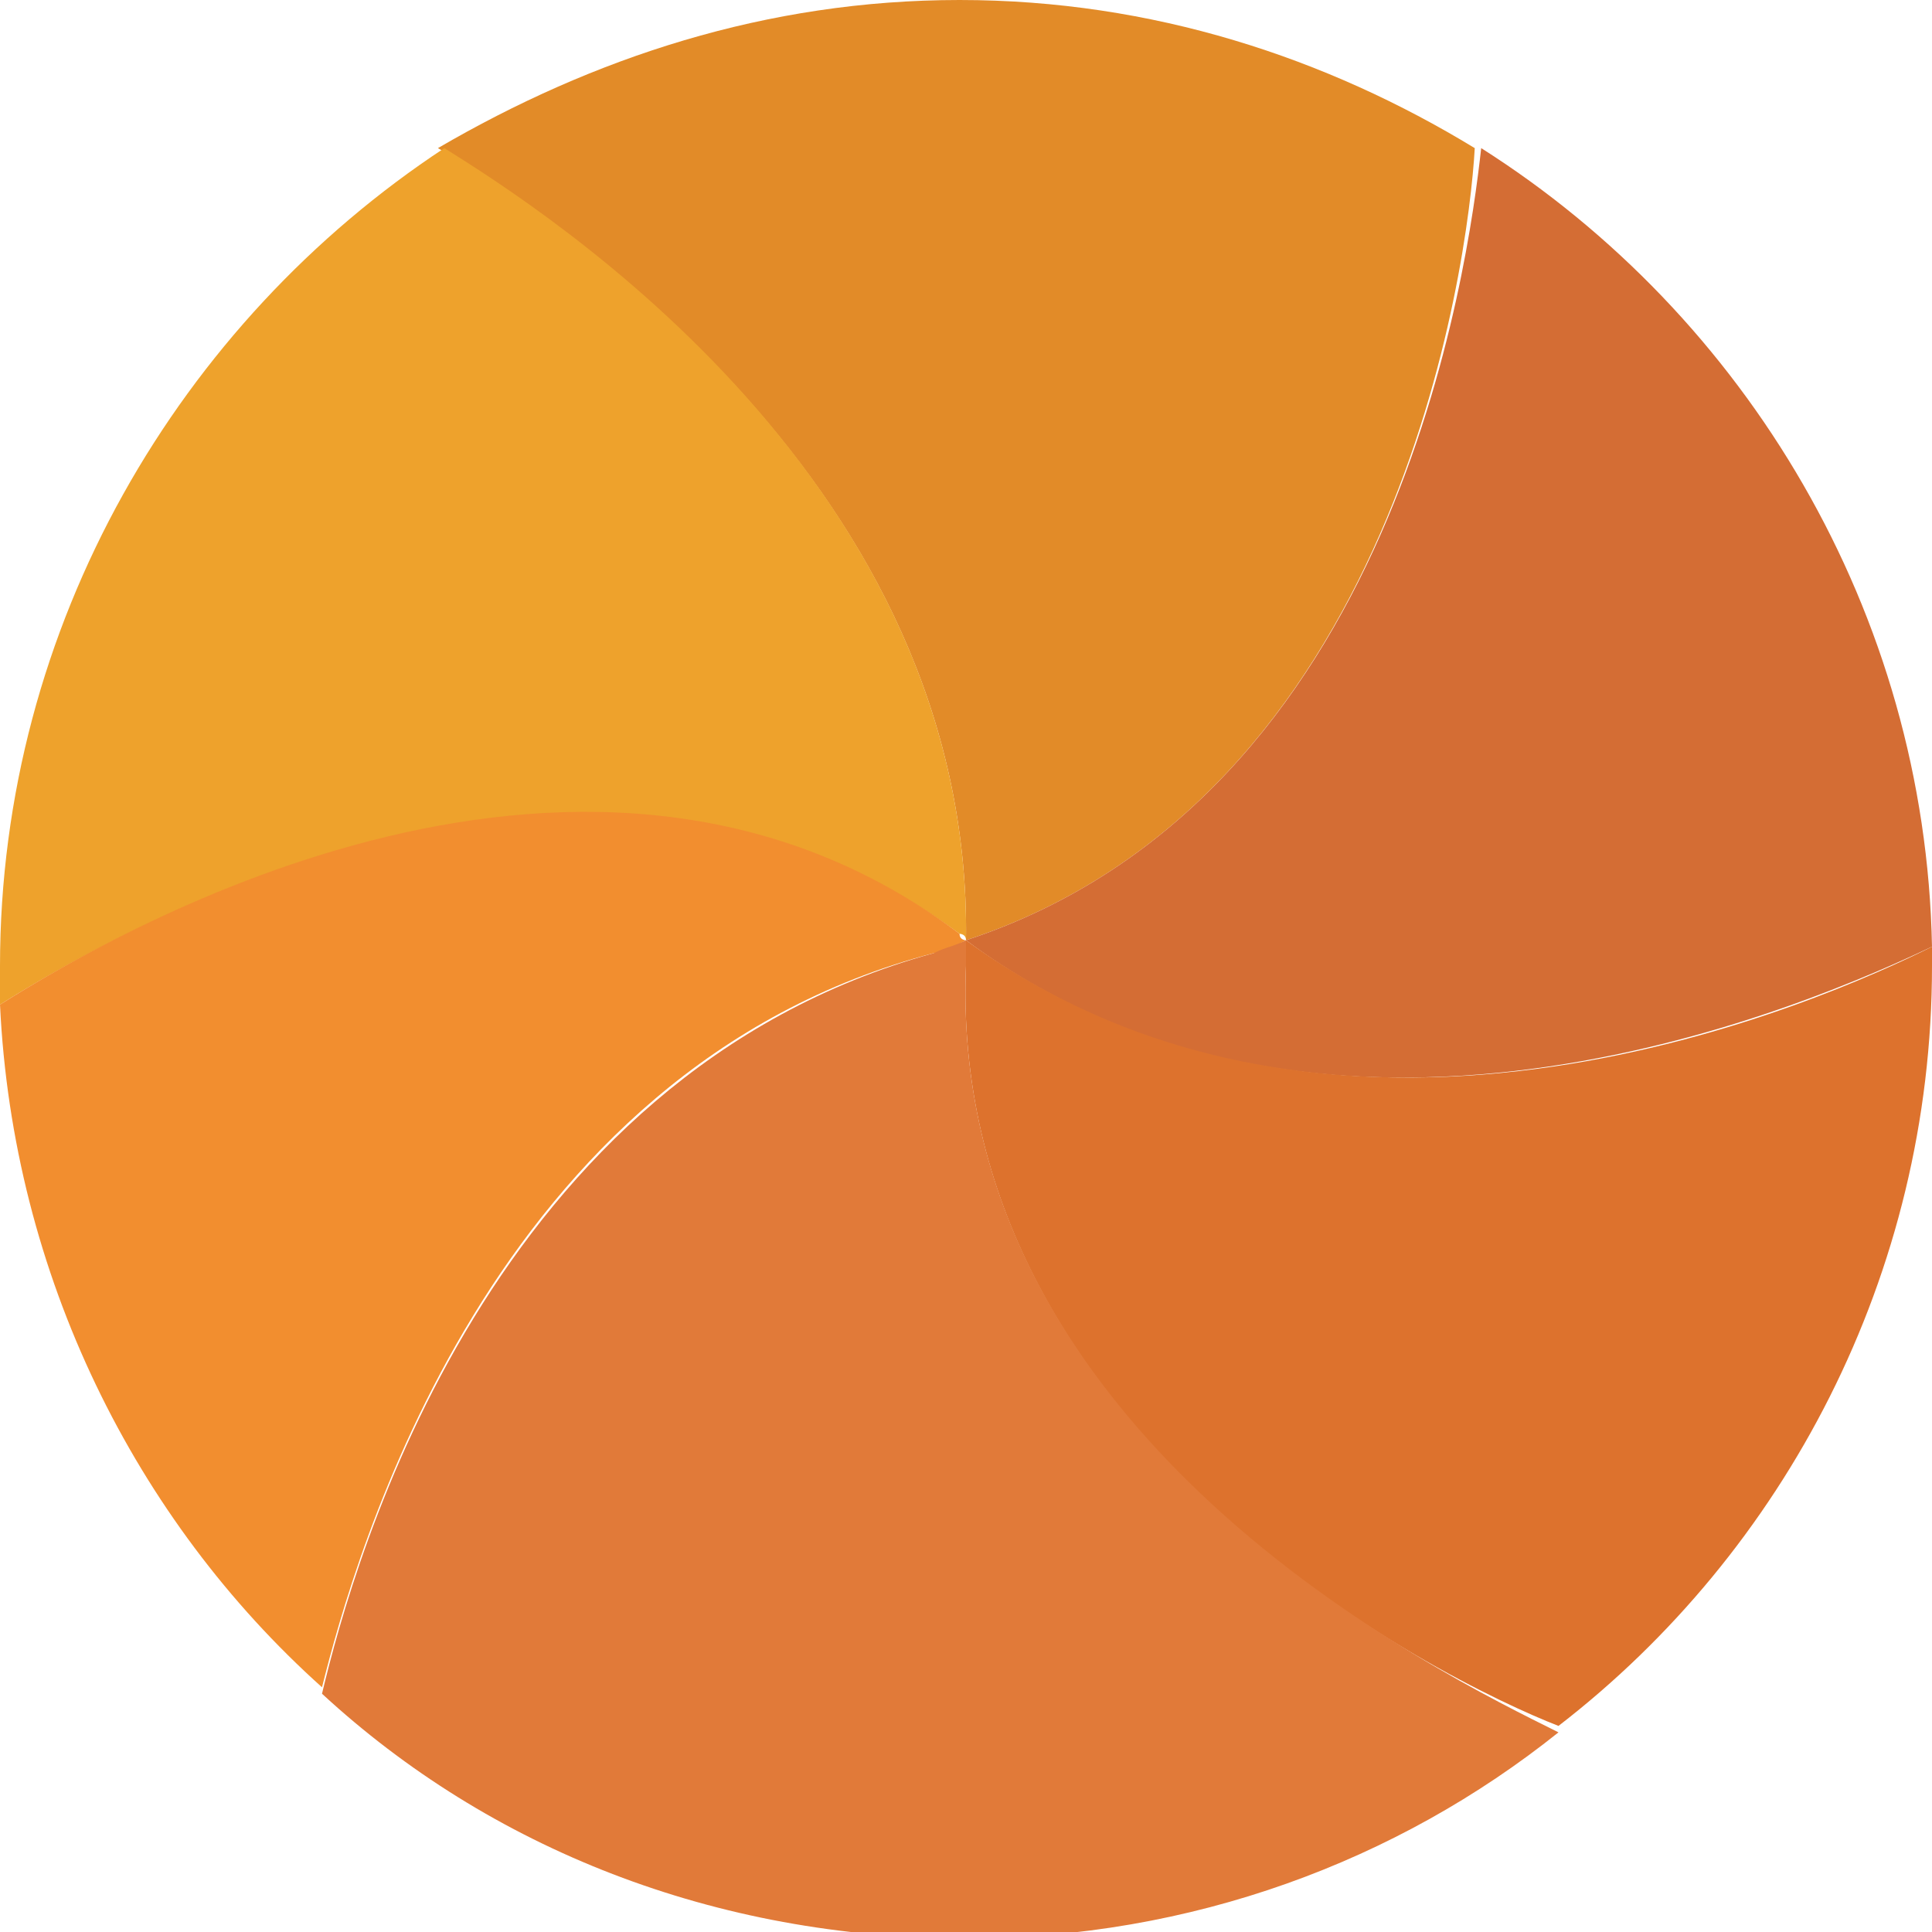
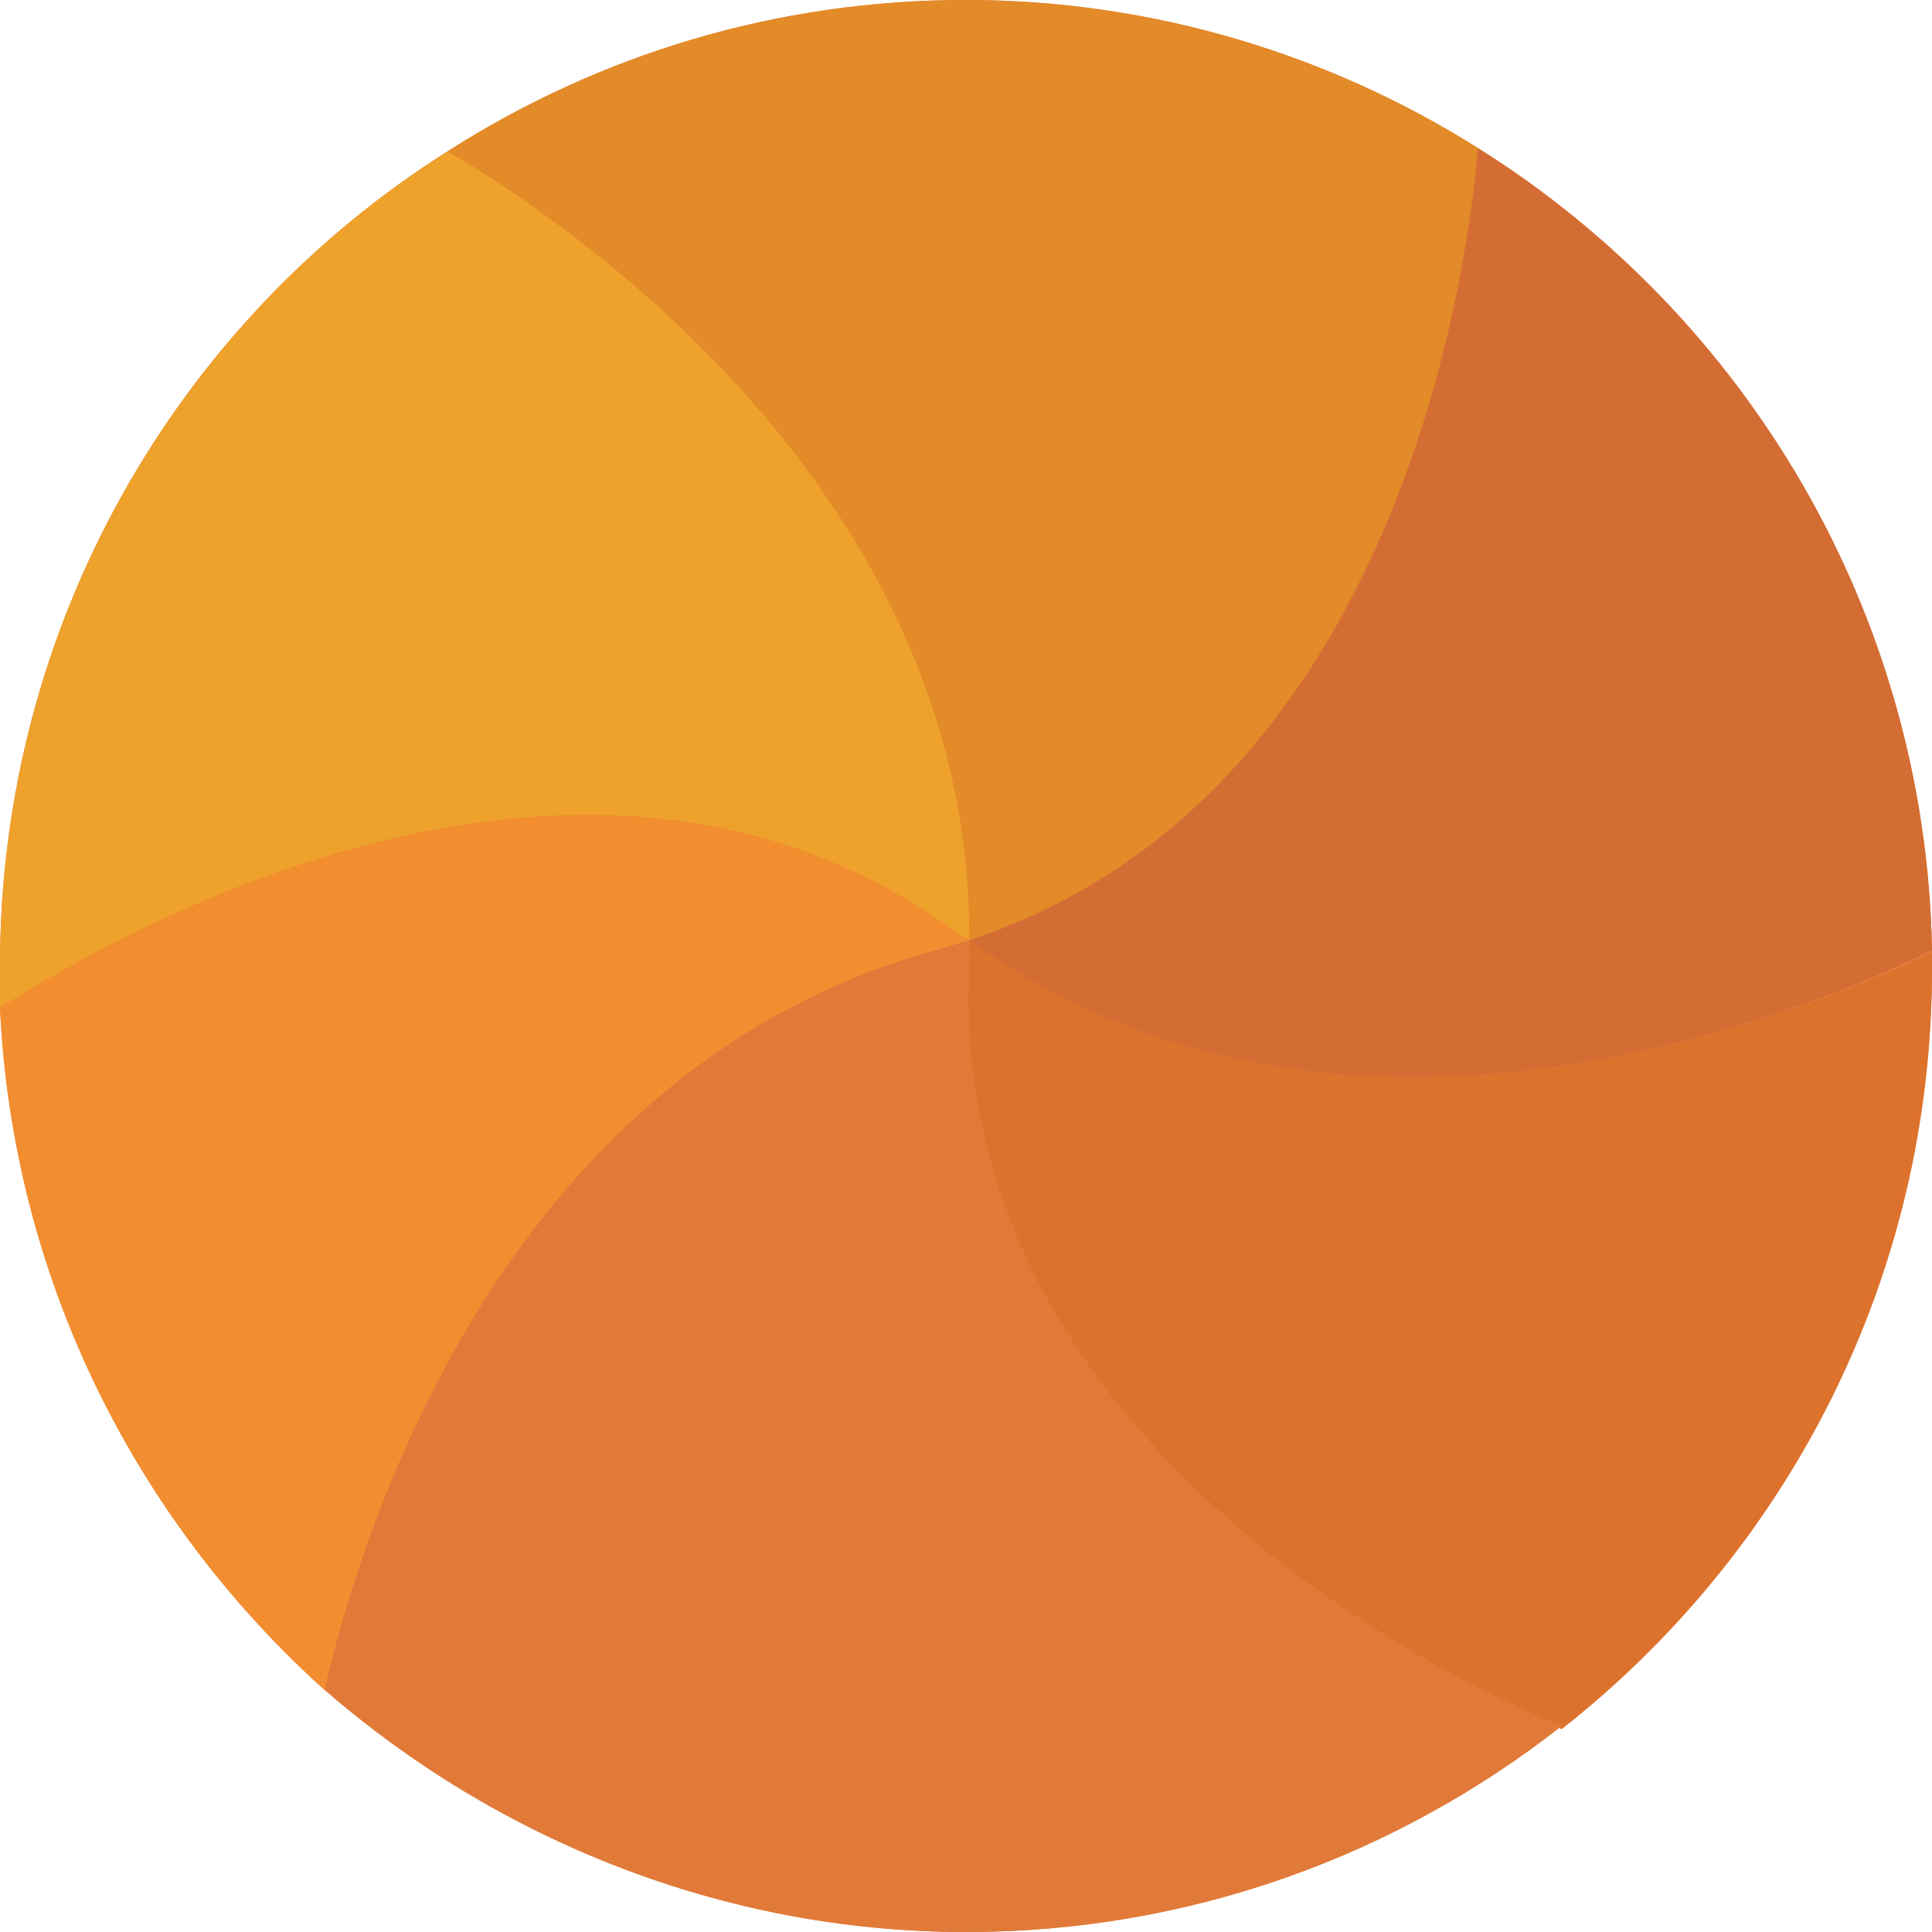
- <svg xmlns="http://www.w3.org/2000/svg" version="1.1" id="Capa_1" x="0px" y="0px" viewBox="0 0 30 30" style="enable-background:new 0 0 30 30;" xml:space="preserve">
+ <svg xmlns="http://www.w3.org/2000/svg" version="1.1" x="0px" y="0px" viewBox="0 0 60 60" style="enable-background:new 0 0 60 60;" xml:space="preserve">
  <style type="text/css">
- 	.st0{fill:#E28B28;}
- 	.st1{fill:#EEA22C;}
- 	.st2{fill:#D46D34;}
- 	.st3{fill:#F28E2F;}
- 	.st4{fill:#DD722D;}
- 	.st5{fill:#E17A39;}
+ 	.st0{fill:#E17A39;}
+ 	.st1{fill:#E28B28;}
+ 	.st2{fill:#EEA22C;}
+ 	.st3{fill:#D46D34;}
+ 	.st4{fill:#F28E2F;}
+ 	.st5{fill:#DD722D;}
</style>
-   <g>
-     <path class="st0" d="M15,14.6C15,14.6,15,14.6,15,14.6c6.7-2.2,7.8-10.5,7.9-12.3c-2.3-1.4-5-2.3-8-2.3c-3,0-5.7,0.9-8.1,2.3   C8.5,3.3,15.1,7.5,15,14.6z" />
-     <path class="st1" d="M14.9,14.5c0,0,0.1,0,0.1,0.1C15.1,7.5,8.5,3.3,6.9,2.3C2.8,5,0,9.7,0,15c0,0.2,0,0.4,0,0.6   C1.9,14.4,9.2,10.3,14.9,14.5z" />
-     <path class="st2" d="M15,14.6c5.8,4.3,13.3,0.9,15,0.1c-0.1-5.2-2.9-9.8-7-12.4C22.8,4.1,21.7,12.4,15,14.6z" />
-     <path class="st3" d="M14.5,14.8c0.2,0,0.3-0.1,0.5-0.2c0,0,0,0,0,0c0,0-0.1,0-0.1-0.1c-5.7-4.3-13-0.1-14.9,1.1   c0.2,4.2,2.1,8,5,10.6C5.5,24.2,7.6,16.6,14.5,14.8z" />
-     <path class="st4" d="M15,14.6C15,14.6,15,14.6,15,14.6c0,0.1,0,0.3,0,0.4c-0.3,7.3,7.4,11.1,9.2,11.8c3.5-2.7,5.8-7,5.8-11.8   c0-0.1,0-0.2,0-0.3C28.4,15.5,20.9,18.9,15,14.6z" />
-     <path class="st5" d="M15,15c0-0.1,0-0.3,0-0.4c-0.2,0.1-0.3,0.1-0.5,0.2c-6.9,1.9-9,9.4-9.5,11.5c2.6,2.4,6.1,3.8,10,3.8   c3.5,0,6.7-1.2,9.2-3.2C22.4,26,14.7,22.3,15,15z" />
+   <g id="Capa_2">
+     <path class="st0" d="M60,29.5C59.8,19,54.2,9.8,45.9,4.6C41.3,1.7,35.8,0,30,0c-5.9,0-11.4,1.7-16.1,4.7C5.5,10,0,19.4,0,30   c0,0.4,0,0.9,0,1.3c0.4,8.4,4.2,15.9,10.1,21.2C15.4,57.1,22.4,60,30,60c7,0,13.4-2.4,18.5-6.4c7-5.5,11.5-14,11.5-23.6   C60,29.8,60,29.6,60,29.5z M30.1,29.2C30.1,29.2,30.1,29.2,30.1,29.2C30.1,29.2,30.1,29.2,30.1,29.2C30.1,29.2,30.1,29.2,30.1,29.2   z" />
+   </g>
+   <g id="Capa_1">
+     <g>
+       <path class="st1" d="M30.1,29.2C30.1,29.2,30.1,29.2,30.1,29.2c13.4-4.4,15.5-21,15.8-24.6C41.3,1.7,35.8,0,30,0    c-5.9,0-11.4,1.7-16.1,4.7C17,6.5,30.2,15,30.1,29.2z" />
+       <path class="st2" d="M29.9,29.1c0.1,0.1,0.1,0.1,0.2,0.1C30.2,15,17,6.5,13.9,4.7C5.5,10,0,19.4,0,30c0,0.4,0,0.9,0,1.3    C3.8,28.9,18.4,20.5,29.9,29.1z" />
+       <path class="st3" d="M30.1,29.2c11.7,8.5,26.7,1.9,29.9,0.3C59.8,19,54.2,9.8,45.9,4.6C45.6,8.2,43.5,24.8,30.1,29.2z" />
+       <path class="st4" d="M29.1,29.5c0.3-0.1,0.7-0.2,1-0.3c0,0,0,0,0,0c-0.1-0.1-0.1-0.1-0.2-0.1C18.4,20.5,3.8,28.9,0,31.3    c0.4,8.4,4.2,15.9,10.1,21.2C11,48.4,15.2,33.3,29.1,29.5z" />
+       <path class="st5" d="M30.1,29.2C30.1,29.2,30.1,29.2,30.1,29.2c0,0.3,0,0.5,0,0.8c-0.7,14.7,14.8,22.1,18.4,23.7    c7-5.5,11.5-14,11.5-23.6c0-0.2,0-0.4,0-0.5C56.7,31.1,41.8,37.7,30.1,29.2z" />
+       <path class="st0" d="M30.1,30c0-0.3,0-0.5,0-0.8c-0.3,0.1-0.6,0.2-1,0.3c-13.8,3.8-18.1,18.9-19,22.9C15.4,57.1,22.4,60,30,60    c7,0,13.4-2.4,18.5-6.4C44.8,52.1,29.4,44.7,30.1,30z" />
+     </g>
  </g>
</svg>
